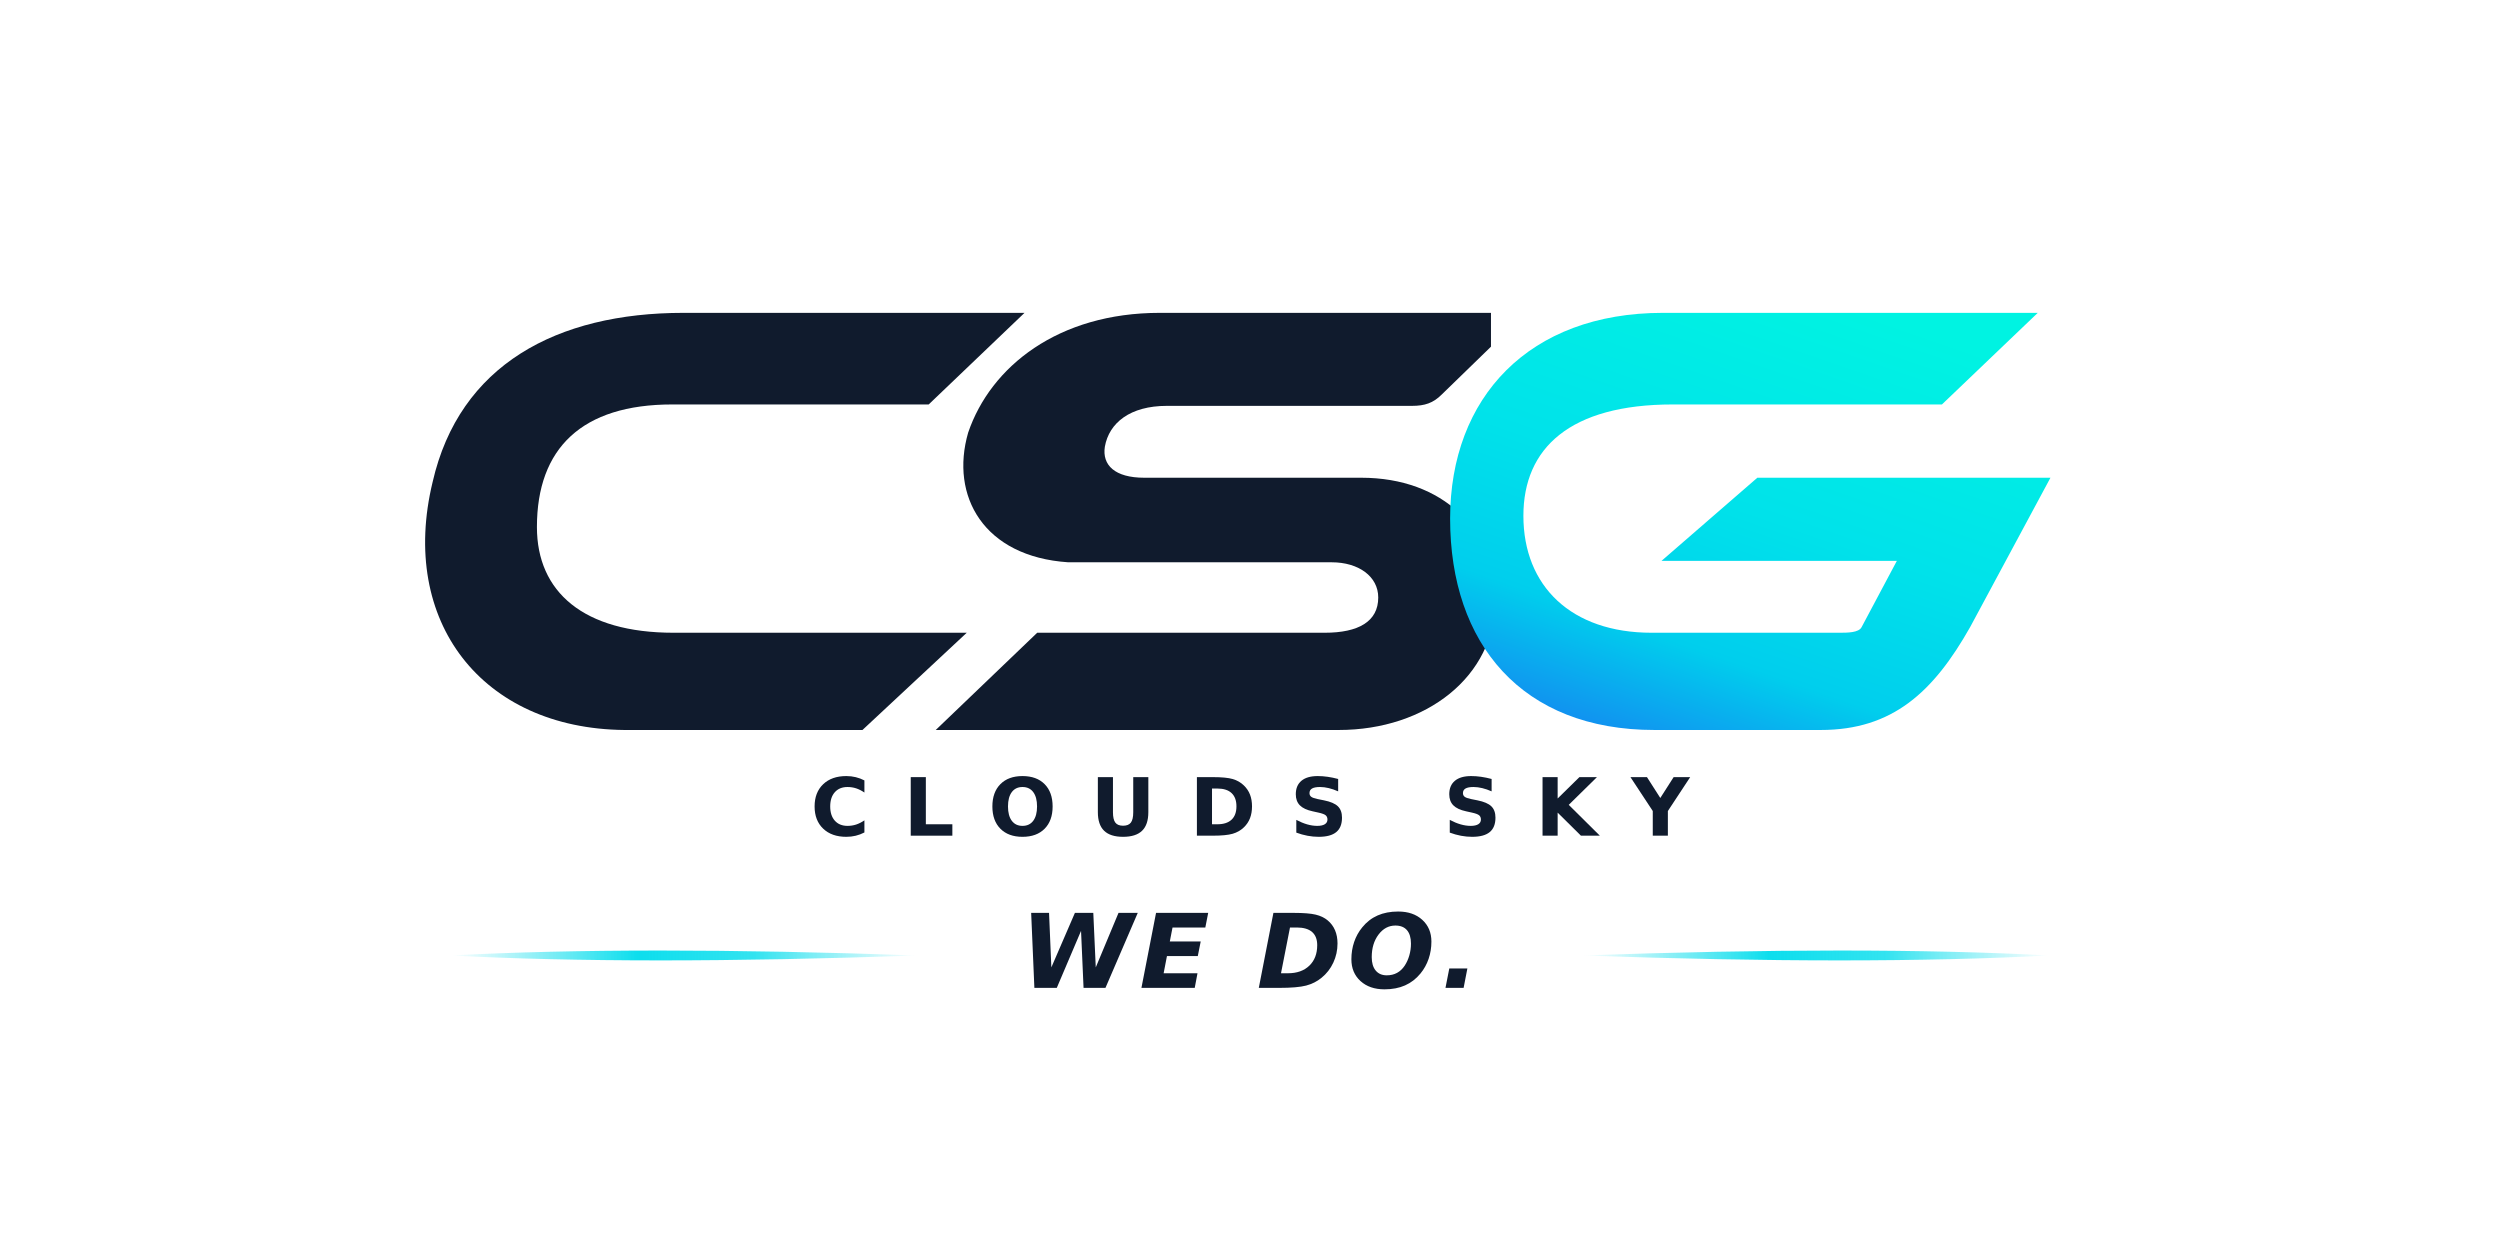
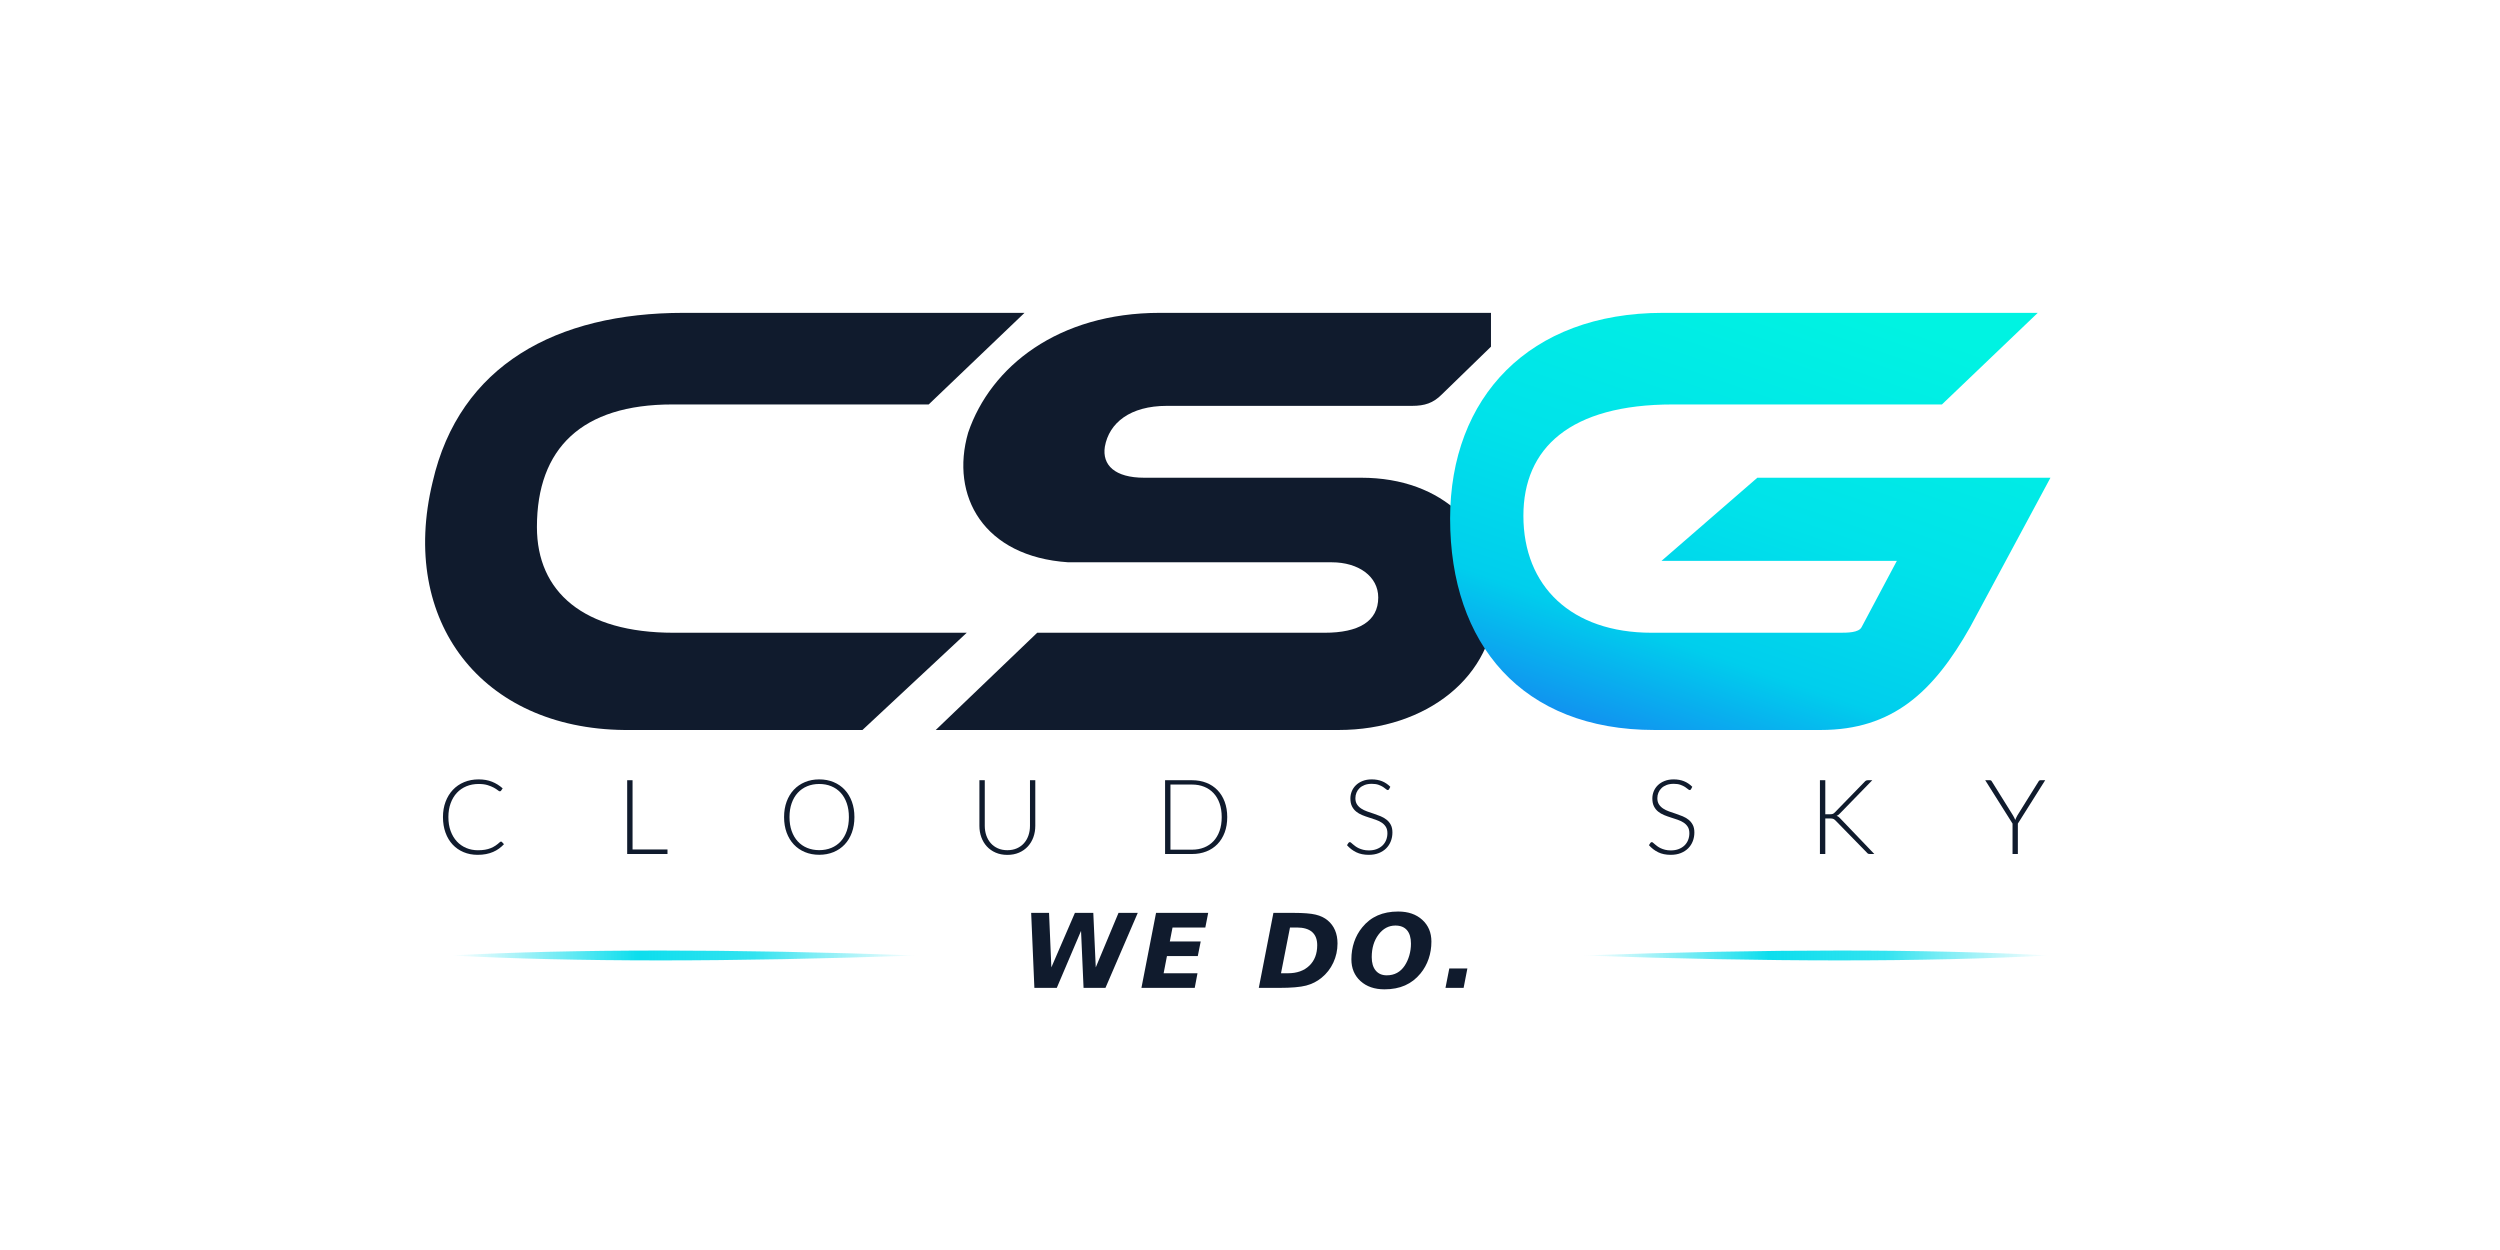
<svg xmlns="http://www.w3.org/2000/svg" viewBox="0 0 1774 887" role="img" aria-labelledby="title description">
  <defs>
    <linearGradient id="gFill" x1="70%" y1="0%" x2="20%" y2="100%">
      <stop offset="0%" stop-color="#00F3E2" />
      <stop offset="46%" stop-color="#00E2EA" />
      <stop offset="76%" stop-color="#00CEED" />
      <stop offset="100%" stop-color="#138BF0" />
    </linearGradient>
    <linearGradient id="softC" x1="0%" y1="0%" x2="100%" y2="100%">
      <stop stop-color="#0B5C88" stop-opacity=".85" />
      <stop offset="60%" stop-color="#62E8F4" stop-opacity=".6" />
      <stop offset="100%" stop-color="#62E8F4" stop-opacity="0" />
    </linearGradient>
    <linearGradient id="softG" x1="0%" y1="0%" x2="100%" y2="100%">
      <stop stop-color="#1678E4" stop-opacity="0" />
      <stop offset="60%" stop-color="#1678E4" stop-opacity=".36" />
      <stop offset="100%" stop-color="#1678E4" stop-opacity="0" />
    </linearGradient>
    <linearGradient id="accent" x1="0" x2="1">
      <stop offset="0%" stop-color="#00DCEC" stop-opacity="0" />
      <stop offset="40%" stop-color="#00DCEC" stop-opacity=".95" />
      <stop offset="65%" stop-color="#00DCEC" stop-opacity=".8" />
      <stop offset="100%" stop-color="#00DCEC" stop-opacity="0" />
    </linearGradient>
  </defs>
  <rect width="1774" height="887" fill="#FFFFFF" />
  <path d="M 727 222 L 485 222 C 395 222 326 259 307 342 C 283 441 342 517 443 518 L 612 518 L 686 449 L 478 449 C 414 449 381 420 381 374 C 381 318 413 287 477 287 L 659 287 Z" fill="#101B2D" />
  <path d="M 1058 222 L 823 222 C 751 222 703 260 687 307 C 674 352 698 395 758 399 L 945 399 C 964 399 978 409 978 424 C 978 441 964 449 940 449 L 736 449 L 664 518 L 950 518 C 1012 518 1061 480 1061 426 C 1061 376 1024 339 966 339 L 812 339 C 791 339 782 330 784 317 C 787 300 802 288 828 288 L 1002 288 C 1011 288 1017 286 1023 280 L 1058 246 Z" fill="#101B2D" />
  <path d="M 1446 222 L 1180 222 C 1085 222 1029 282 1029 368 C 1029 457 1080 518 1174 518 L 1292 518 C 1343 518 1372 491 1398 445 L 1455 339 L 1247 339 L 1179 398 L 1346 398 L 1321 445 C 1319 449 1311 449 1305 449 L 1172 449 C 1115 449 1081 416 1081 366 C 1081 318 1114 287 1187 287 L 1378 287 Z" fill="url(#gFill)" />
  <g fill="#101B2D">
-     <path d="M1372 82Q1266 27 1151.0 -1.0Q1036 -29 911 -29Q538 -29 320.0 179.5Q102 388 102 745Q102 1103 320.0 1311.5Q538 1520 911 1520Q1036 1520 1151.0 1492.0Q1266 1464 1372 1409V1100Q1265 1173 1161.0 1207.0Q1057 1241 942 1241Q736 1241 618.0 1109.0Q500 977 500 745Q500 514 618.0 382.0Q736 250 942 250Q1057 250 1161.0 284.0Q1265 318 1372 391Z" transform="translate(575.200 593.000) scale(0.027832 -0.027832)" />
-     <path d="M188 1493H573V291H1249V0H188Z" transform="translate(641.031 593.000) scale(0.027832 -0.027832)" />
-     <path d="M870 1241Q694 1241 597.0 1111.0Q500 981 500 745Q500 510 597.0 380.0Q694 250 870 250Q1047 250 1144.0 380.0Q1241 510 1241 745Q1241 981 1144.0 1111.0Q1047 1241 870 1241ZM870 1520Q1230 1520 1434.0 1314.0Q1638 1108 1638 745Q1638 383 1434.0 177.0Q1230 -29 870 -29Q511 -29 306.5 177.0Q102 383 102 745Q102 1108 306.5 1314.0Q511 1520 870 1520Z" transform="translate(701.352 593.000) scale(0.027832 -0.027832)" />
-     <path d="M188 1493H573V598Q573 413 633.5 333.5Q694 254 831 254Q969 254 1029.5 333.5Q1090 413 1090 598V1493H1475V598Q1475 281 1316.0 126.0Q1157 -29 831 -29Q506 -29 347.0 126.0Q188 281 188 598Z" transform="translate(773.808 593.000) scale(0.027832 -0.027832)" />
-     <path d="M573 1202V291H711Q947 291 1071.5 408.0Q1196 525 1196 748Q1196 970 1072.0 1086.0Q948 1202 711 1202ZM188 1493H594Q934 1493 1100.5 1444.5Q1267 1396 1386 1280Q1491 1179 1542.0 1047.0Q1593 915 1593 748Q1593 579 1542.0 446.5Q1491 314 1386 213Q1266 97 1098.0 48.5Q930 0 594 0H188Z" transform="translate(844.093 593.000) scale(0.027832 -0.027832)" />
-     <path d="M1227 1446V1130Q1104 1185 987.0 1213.0Q870 1241 766 1241Q628 1241 562.0 1203.0Q496 1165 496 1085Q496 1025 540.5 991.5Q585 958 702 934L866 901Q1115 851 1220.0 749.0Q1325 647 1325 459Q1325 212 1178.5 91.5Q1032 -29 731 -29Q589 -29 446.0 -2.0Q303 25 160 78V403Q303 327 436.5 288.5Q570 250 694 250Q820 250 887.0 292.0Q954 334 954 412Q954 482 908.5 520.0Q863 558 727 588L578 621Q354 669 250.5 774.0Q147 879 147 1057Q147 1280 291.0 1400.0Q435 1520 705 1520Q828 1520 958.0 1501.5Q1088 1483 1227 1446Z" transform="translate(915.407 593.000) scale(0.027832 -0.027832)" />
-     <path d="M1227 1446V1130Q1104 1185 987.0 1213.0Q870 1241 766 1241Q628 1241 562.0 1203.0Q496 1165 496 1085Q496 1025 540.5 991.5Q585 958 702 934L866 901Q1115 851 1220.0 749.0Q1325 647 1325 459Q1325 212 1178.5 91.5Q1032 -29 731 -29Q589 -29 446.0 -2.0Q303 25 160 78V403Q303 327 436.5 288.5Q570 250 694 250Q820 250 887.0 292.0Q954 334 954 412Q954 482 908.5 520.0Q863 558 727 588L578 621Q354 669 250.5 774.0Q147 879 147 1057Q147 1280 291.0 1400.0Q435 1520 705 1520Q828 1520 958.0 1501.5Q1088 1483 1227 1446Z" transform="translate(1024.303 593.000) scale(0.027832 -0.027832)" />
-     <path d="M188 1493H573V948L1128 1493H1575L856 786L1649 0H1167L573 588V0H188Z" transform="translate(1089.356 593.000) scale(0.027832 -0.027832)" />
-     <path d="M-20 1493H401L741 961L1081 1493H1503L934 629V0H549V629Z" transform="translate(1157.525 593.000) scale(0.027832 -0.027832)" />
+     <path d="M1230 238Q1240 238 1247 231L1287 188Q1243 141 1191.5 103.5Q1140 66 1078.5 39.5Q1017 13 943.5 -1.5Q870 -16 782 -16Q635 -16 512.5 35.5Q390 87 302.0 181.5Q214 276 165.5 410.0Q117 544 117 708Q117 869 167.0 1002.0Q217 1135 307.0 1230.5Q397 1326 523.0 1378.5Q649 1431 801 1431Q946 1431 1058.0 1386.0Q1170 1341 1262 1259L1231 1214Q1223 1202 1206 1202Q1194 1202 1167.0 1224.0Q1140 1246 1092.0 1272.5Q1044 1299 972.5 1321.0Q901 1343 801 1343Q673 1343 566.5 1299.0Q460 1255 383.5 1173.0Q307 1091 264.0 973.0Q221 855 221 708Q221 558 264.5 440.0Q308 322 384.0 240.5Q460 159 563.5 115.5Q667 72 787 72Q863 72 922.5 82.0Q982 92 1032.0 112.0Q1082 132 1125.0 161.0Q1168 190 1210 229Q1215 233 1220.0 235.5Q1225 238 1230 238Z" transform="translate(310.000 606.000) scale(0.037 -0.037)" />
+     <path d="M982 87V0H209V1415H312V87Z" transform="translate(437.316 606.000) scale(0.037 -0.037)" />
+     <path d="M1466 708Q1466 544 1417.0 410.5Q1368 277 1279.0 182.5Q1190 88 1065.5 36.5Q941 -15 791 -15Q641 -15 517.0 36.5Q393 88 304.0 182.5Q215 277 166.0 410.5Q117 544 117 708Q117 871 166.0 1004.5Q215 1138 304.0 1232.5Q393 1327 517.0 1379.0Q641 1431 791 1431Q941 1431 1065.5 1379.5Q1190 1328 1279.0 1233.0Q1368 1138 1417.0 1004.5Q1466 871 1466 708ZM1360 708Q1360 856 1319.0 974.0Q1278 1092 1203.0 1174.0Q1128 1256 1023.0 1299.5Q918 1343 791 1343Q665 1343 560.0 1299.5Q455 1256 379.5 1174.0Q304 1092 262.5 974.0Q221 856 221 708Q221 559 262.5 441.5Q304 324 379.5 242.0Q455 160 560.0 117.0Q665 74 791 74Q918 74 1023.0 117.0Q1128 160 1203.0 242.0Q1278 324 1319.0 441.5Q1360 559 1360 708Z" transform="translate(552.053 606.000) scale(0.037 -0.037)" />
+     <path d="M727 73Q829 73 909.5 108.5Q990 144 1046.0 207.0Q1102 270 1131.5 355.5Q1161 441 1161 540V1415H1263V540Q1263 423 1226.0 321.5Q1189 220 1119.5 144.5Q1050 69 950.5 26.0Q851 -17 727 -17Q603 -17 503.5 26.0Q404 69 334.5 144.5Q265 220 228.0 321.5Q191 423 191 540V1415H294V541Q294 442 323.5 356.5Q353 271 408.5 208.0Q464 145 544.5 109.0Q625 73 727 73Z" transform="translate(687.916 606.000) scale(0.037 -0.037)" />
+     <path d="M1401 708Q1401 544 1352.0 413.0Q1303 282 1214.0 190.0Q1125 98 1000.5 49.0Q876 0 726 0H209V1415H726Q876 1415 1000.5 1366.0Q1125 1317 1214.0 1225.0Q1303 1133 1352.0 1002.0Q1401 871 1401 708ZM1295 708Q1295 856 1254.0 972.0Q1213 1088 1138.0 1168.0Q1063 1248 958.0 1290.0Q853 1332 726 1332H312V83H726Q853 83 958.0 125.0Q1063 167 1138.0 247.0Q1213 327 1254.0 443.0Q1295 559 1295 708Z" transform="translate(819.007 606.000) scale(0.037 -0.037)" />
+     <path d="M896 1243Q887 1226 870 1226Q857 1226 836.5 1244.5Q816 1263 781.0 1285.5Q746 1308 693.5 1327.0Q641 1346 564 1346Q487 1346 428.5 1324.0Q370 1302 330.5 1264.0Q291 1226 270.5 1176.0Q250 1126 250 1071Q250 999 280.5 952.0Q311 905 361.0 872.0Q411 839 474.5 816.5Q538 794 605.0 772.0Q672 750 735.5 723.5Q799 697 849.0 657.0Q899 617 929.5 558.5Q960 500 960 413Q960 324 929.5 245.5Q899 167 841.0 109.0Q783 51 699.0 17.5Q615 -16 507 -16Q367 -16 266.0 33.5Q165 83 89 169L117 213Q129 228 145 228Q154 228 168.0 216.0Q182 204 202.0 186.5Q222 169 250.0 148.5Q278 128 315.0 110.5Q352 93 400.0 81.0Q448 69 509 69Q593 69 659.0 94.5Q725 120 770.5 164.0Q816 208 840.0 268.5Q864 329 864 398Q864 473 833.5 521.5Q803 570 753.0 602.5Q703 635 639.5 657.0Q576 679 509.0 700.0Q442 721 378.5 747.0Q315 773 265.0 813.5Q215 854 184.5 914.5Q154 975 154 1066Q154 1137 181.0 1203.0Q208 1269 260.0 1319.5Q312 1370 388.5 1400.5Q465 1431 563 1431Q673 1431 760.5 1396.0Q848 1361 920 1289Z" transform="translate(952.539 606.000) scale(0.037 -0.037)" />
+     <path d="M896 1243Q887 1226 870 1226Q857 1226 836.5 1244.5Q816 1263 781.0 1285.5Q746 1308 693.5 1327.0Q641 1346 564 1346Q487 1346 428.5 1324.0Q370 1302 330.5 1264.0Q291 1226 270.5 1176.0Q250 1126 250 1071Q250 999 280.5 952.0Q311 905 361.0 872.0Q411 839 474.5 816.5Q538 794 605.0 772.0Q672 750 735.5 723.5Q799 697 849.0 657.0Q899 617 929.5 558.5Q960 500 960 413Q960 324 929.5 245.5Q899 167 841.0 109.0Q783 51 699.0 17.5Q615 -16 507 -16Q367 -16 266.0 33.5Q165 83 89 169L117 213Q129 228 145 228Q154 228 168.0 216.0Q182 204 202.0 186.5Q222 169 250.0 148.5Q278 128 315.0 110.5Q352 93 400.0 81.0Q448 69 509 69Q593 69 659.0 94.5Q725 120 770.5 164.0Q816 208 840.0 268.5Q864 329 864 398Q864 473 833.5 521.5Q803 570 753.0 602.5Q703 635 639.5 657.0Q576 679 509.0 700.0Q442 721 378.5 747.0Q315 773 265.0 813.5Q215 854 184.5 914.5Q154 975 154 1066Q154 1137 181.0 1203.0Q208 1269 260.0 1319.5Q312 1370 388.5 1400.5Q465 1431 563 1431Q673 1431 760.5 1396.0Q848 1361 920 1289Z" transform="translate(1166.805 606.000) scale(0.037 -0.037)" />
+     <path d="M312 762H396Q415 762 429.0 763.5Q443 765 454.5 769.0Q466 773 475.5 780.5Q485 788 496 799L1067 1386Q1082 1403 1096.5 1409.0Q1111 1415 1131 1415H1213L595 780Q576 760 561.5 749.0Q547 738 529 731Q550 725 567.0 712.5Q584 700 601 680L1252 0H1169Q1143 0 1131.5 6.5Q1120 13 1109 27L511 639Q500 650 490.5 658.0Q481 666 469.5 671.5Q458 677 442.5 679.5Q427 682 403 682H312V0H209V1415H312Z" transform="translate(1283.688 606.000) scale(0.037 -0.037)" />
+     <path d="M646 583V0H544V583L20 1415H110Q124 1415 133.0 1408.5Q142 1402 148 1390L553 740Q566 717 577.0 695.5Q588 674 596 653Q604 674 614.0 695.5Q624 717 637 740L1042 1390Q1047 1401 1056.5 1408.0Q1066 1415 1080 1415H1170Z" transform="translate(1407.970 606.000) scale(0.037 -0.037)" />
  </g>
  <path d="M 320 678 Q 452 671 651 678 Q 452 685 320 678 Z" fill="url(#accent)" />
  <path d="M 1123 678 Q 1322 671 1454 678 Q 1322 685 1123 678 Z" fill="url(#accent)" />
  <g fill="#101B2D">
    <path d="M219 1493H575L621 408L1090 1493H1456L1505 408L1958 1493H2341L1698 0H1262L1212 1135L729 0H283Z" transform="translate(723.907 701.000) scale(0.035645 -0.035645)" />
    <path d="M334 1493H1372L1315 1202H662L608 924H1223L1165 633H551L485 291H1159L1104 0H43Z" transform="translate(808.428 701.000) scale(0.035645 -0.035645)" />
    <path d="M664 1202 485 291H623Q892 291 1049.0 442.0Q1206 593 1206 850Q1206 1024 1103.5 1113.0Q1001 1202 799 1202ZM334 1493H739Q1029 1493 1174.0 1458.5Q1319 1424 1415 1343Q1512 1262 1561.0 1146.5Q1610 1031 1610 885Q1610 682 1526.5 502.5Q1443 323 1292 201Q1160 92 985.5 46.0Q811 0 449 0H43Z" transform="translate(891.709 701.000) scale(0.035645 -0.035645)" />
    <path d="M1260 881Q1260 1057 1180.5 1149.0Q1101 1241 950 1241Q750 1241 614.5 1061.5Q479 882 479 612Q479 440 558.0 345.0Q637 250 778 250Q893 250 982.5 298.5Q1072 347 1135 442Q1195 533 1227.5 647.0Q1260 761 1260 881ZM1006 1520Q1304 1520 1485.5 1354.5Q1667 1189 1667 922Q1667 740 1611.5 578.0Q1556 416 1450 287Q1320 128 1142.5 49.5Q965 -29 733 -29Q436 -29 255.0 136.0Q74 301 74 569Q74 752 129.0 914.0Q184 1076 291 1206Q419 1364 596.5 1442.0Q774 1520 1006 1520Z" transform="translate(956.305 701.000) scale(0.035645 -0.035645)" />
    <path d="M170 387H530L455 0H94Z" transform="translate(1022.362 701.000) scale(0.035645 -0.035645)" />
  </g>
</svg>
